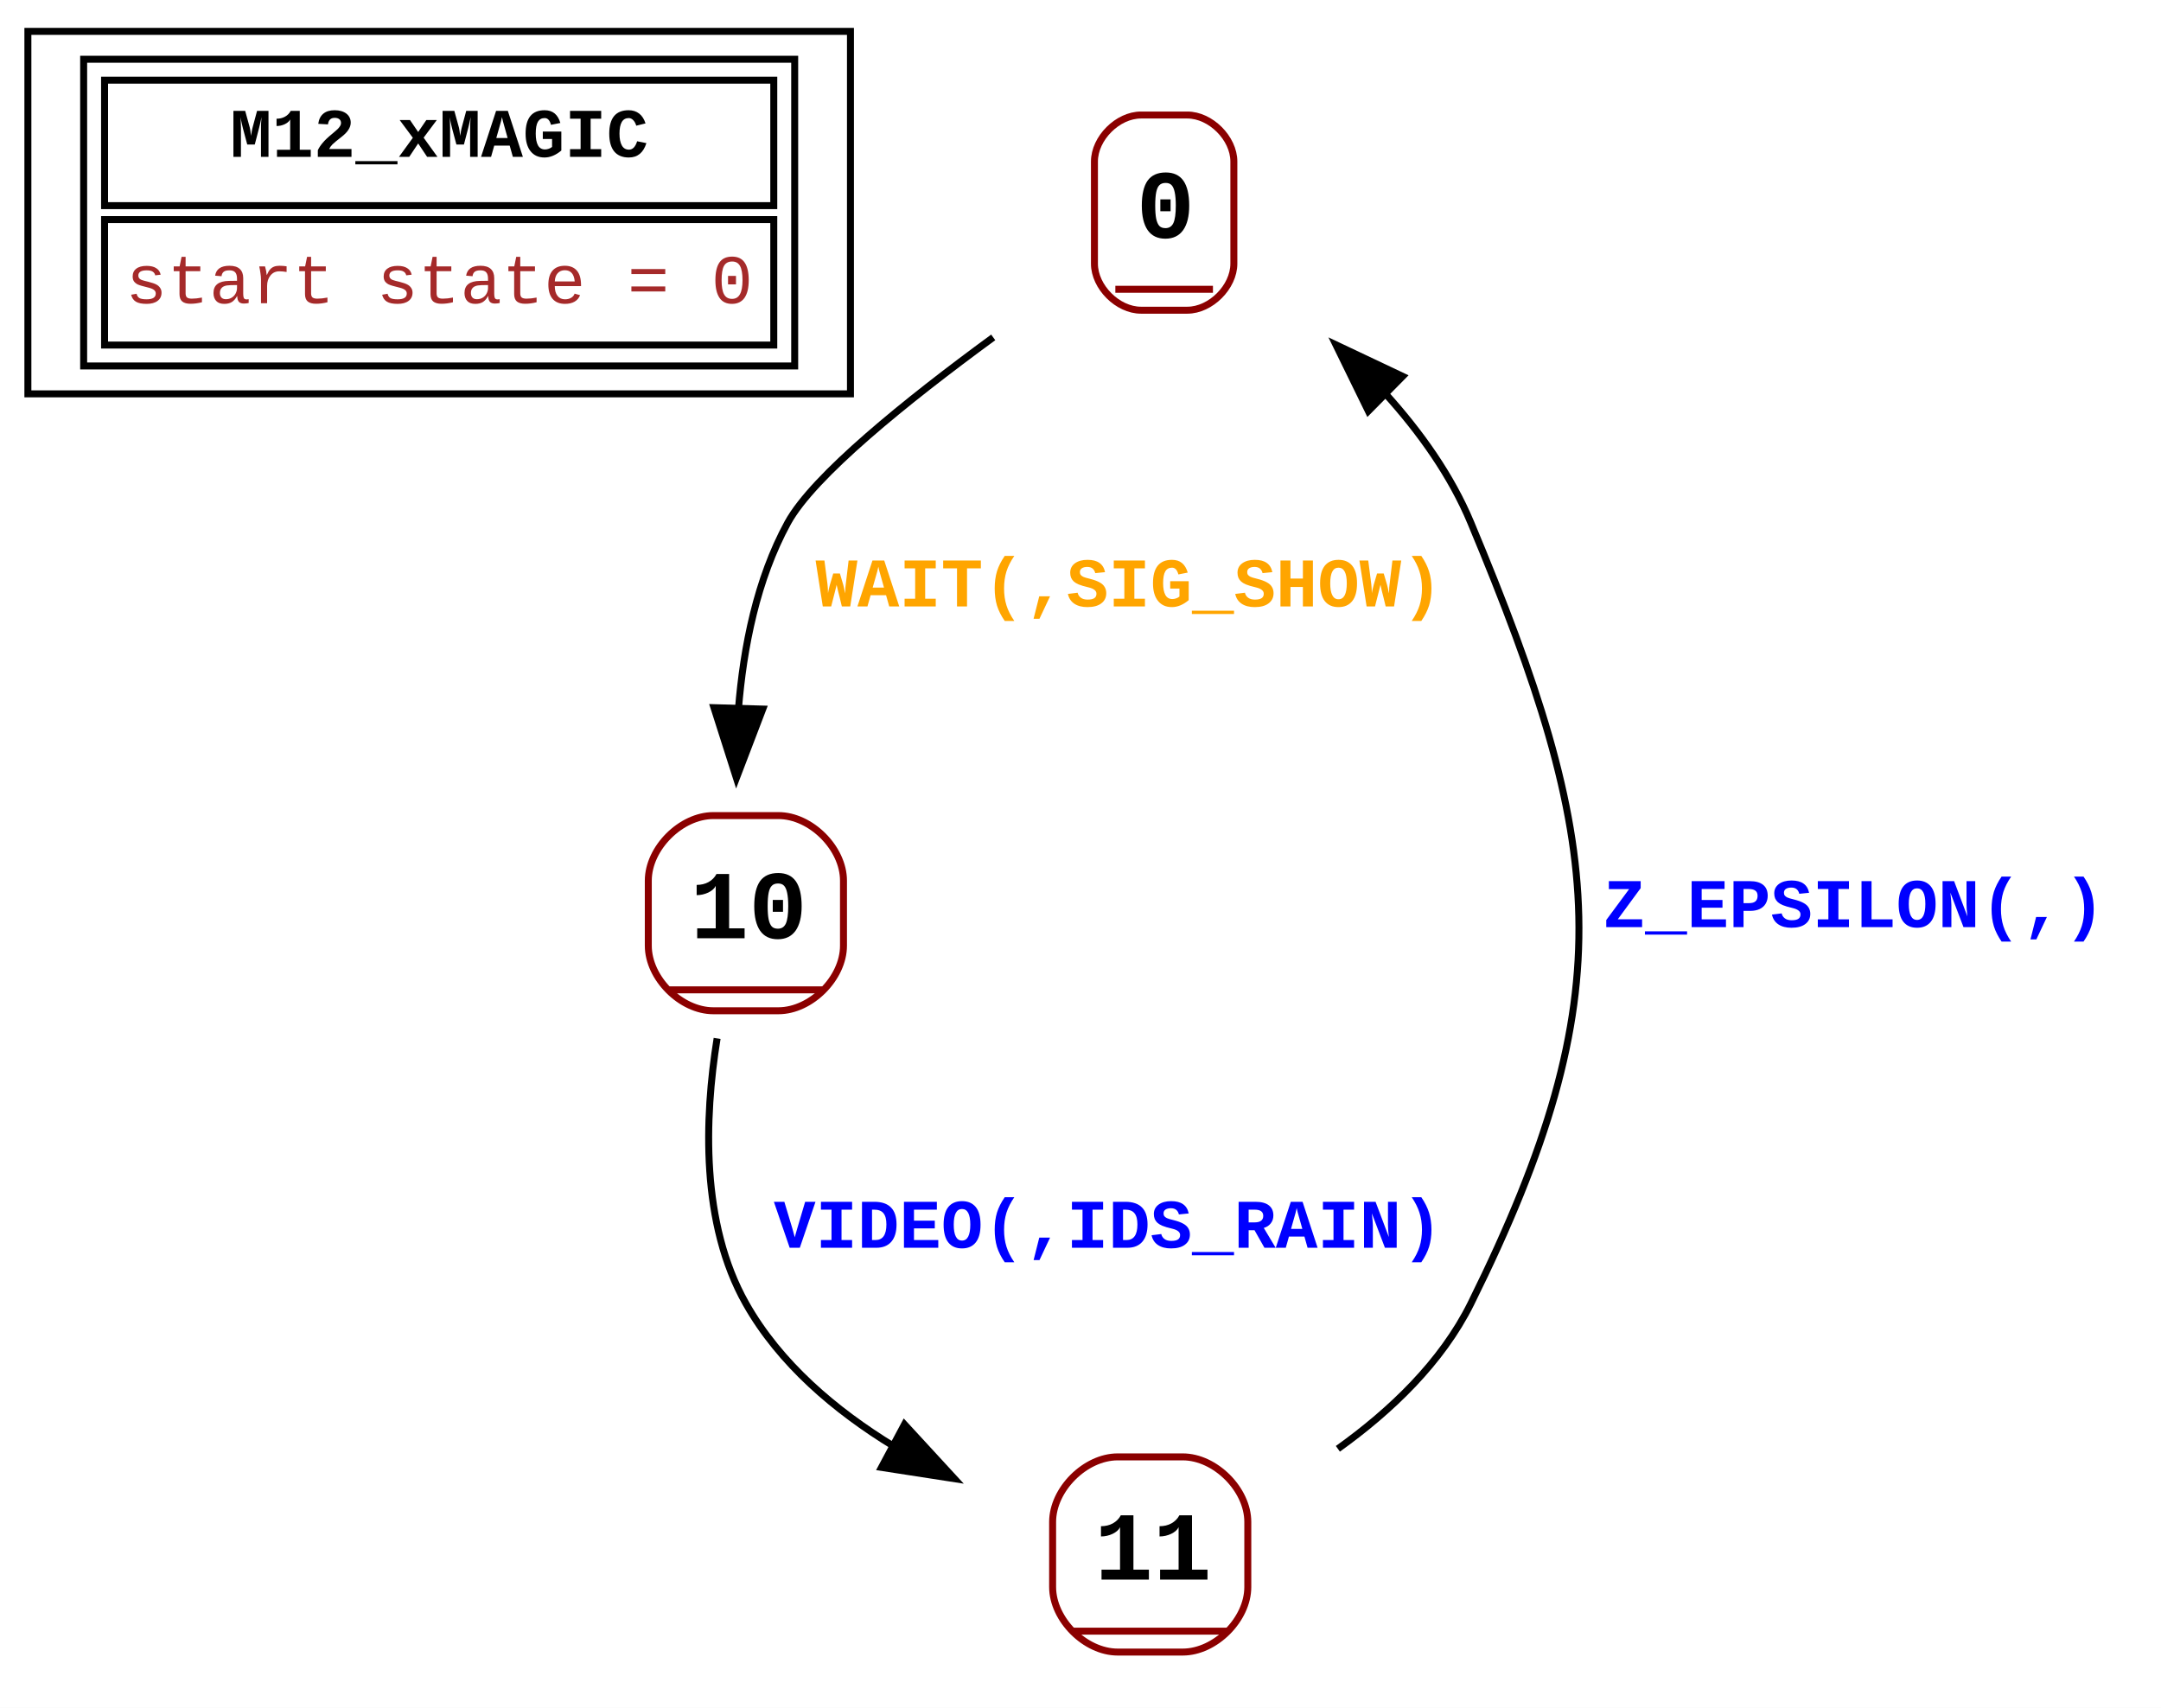
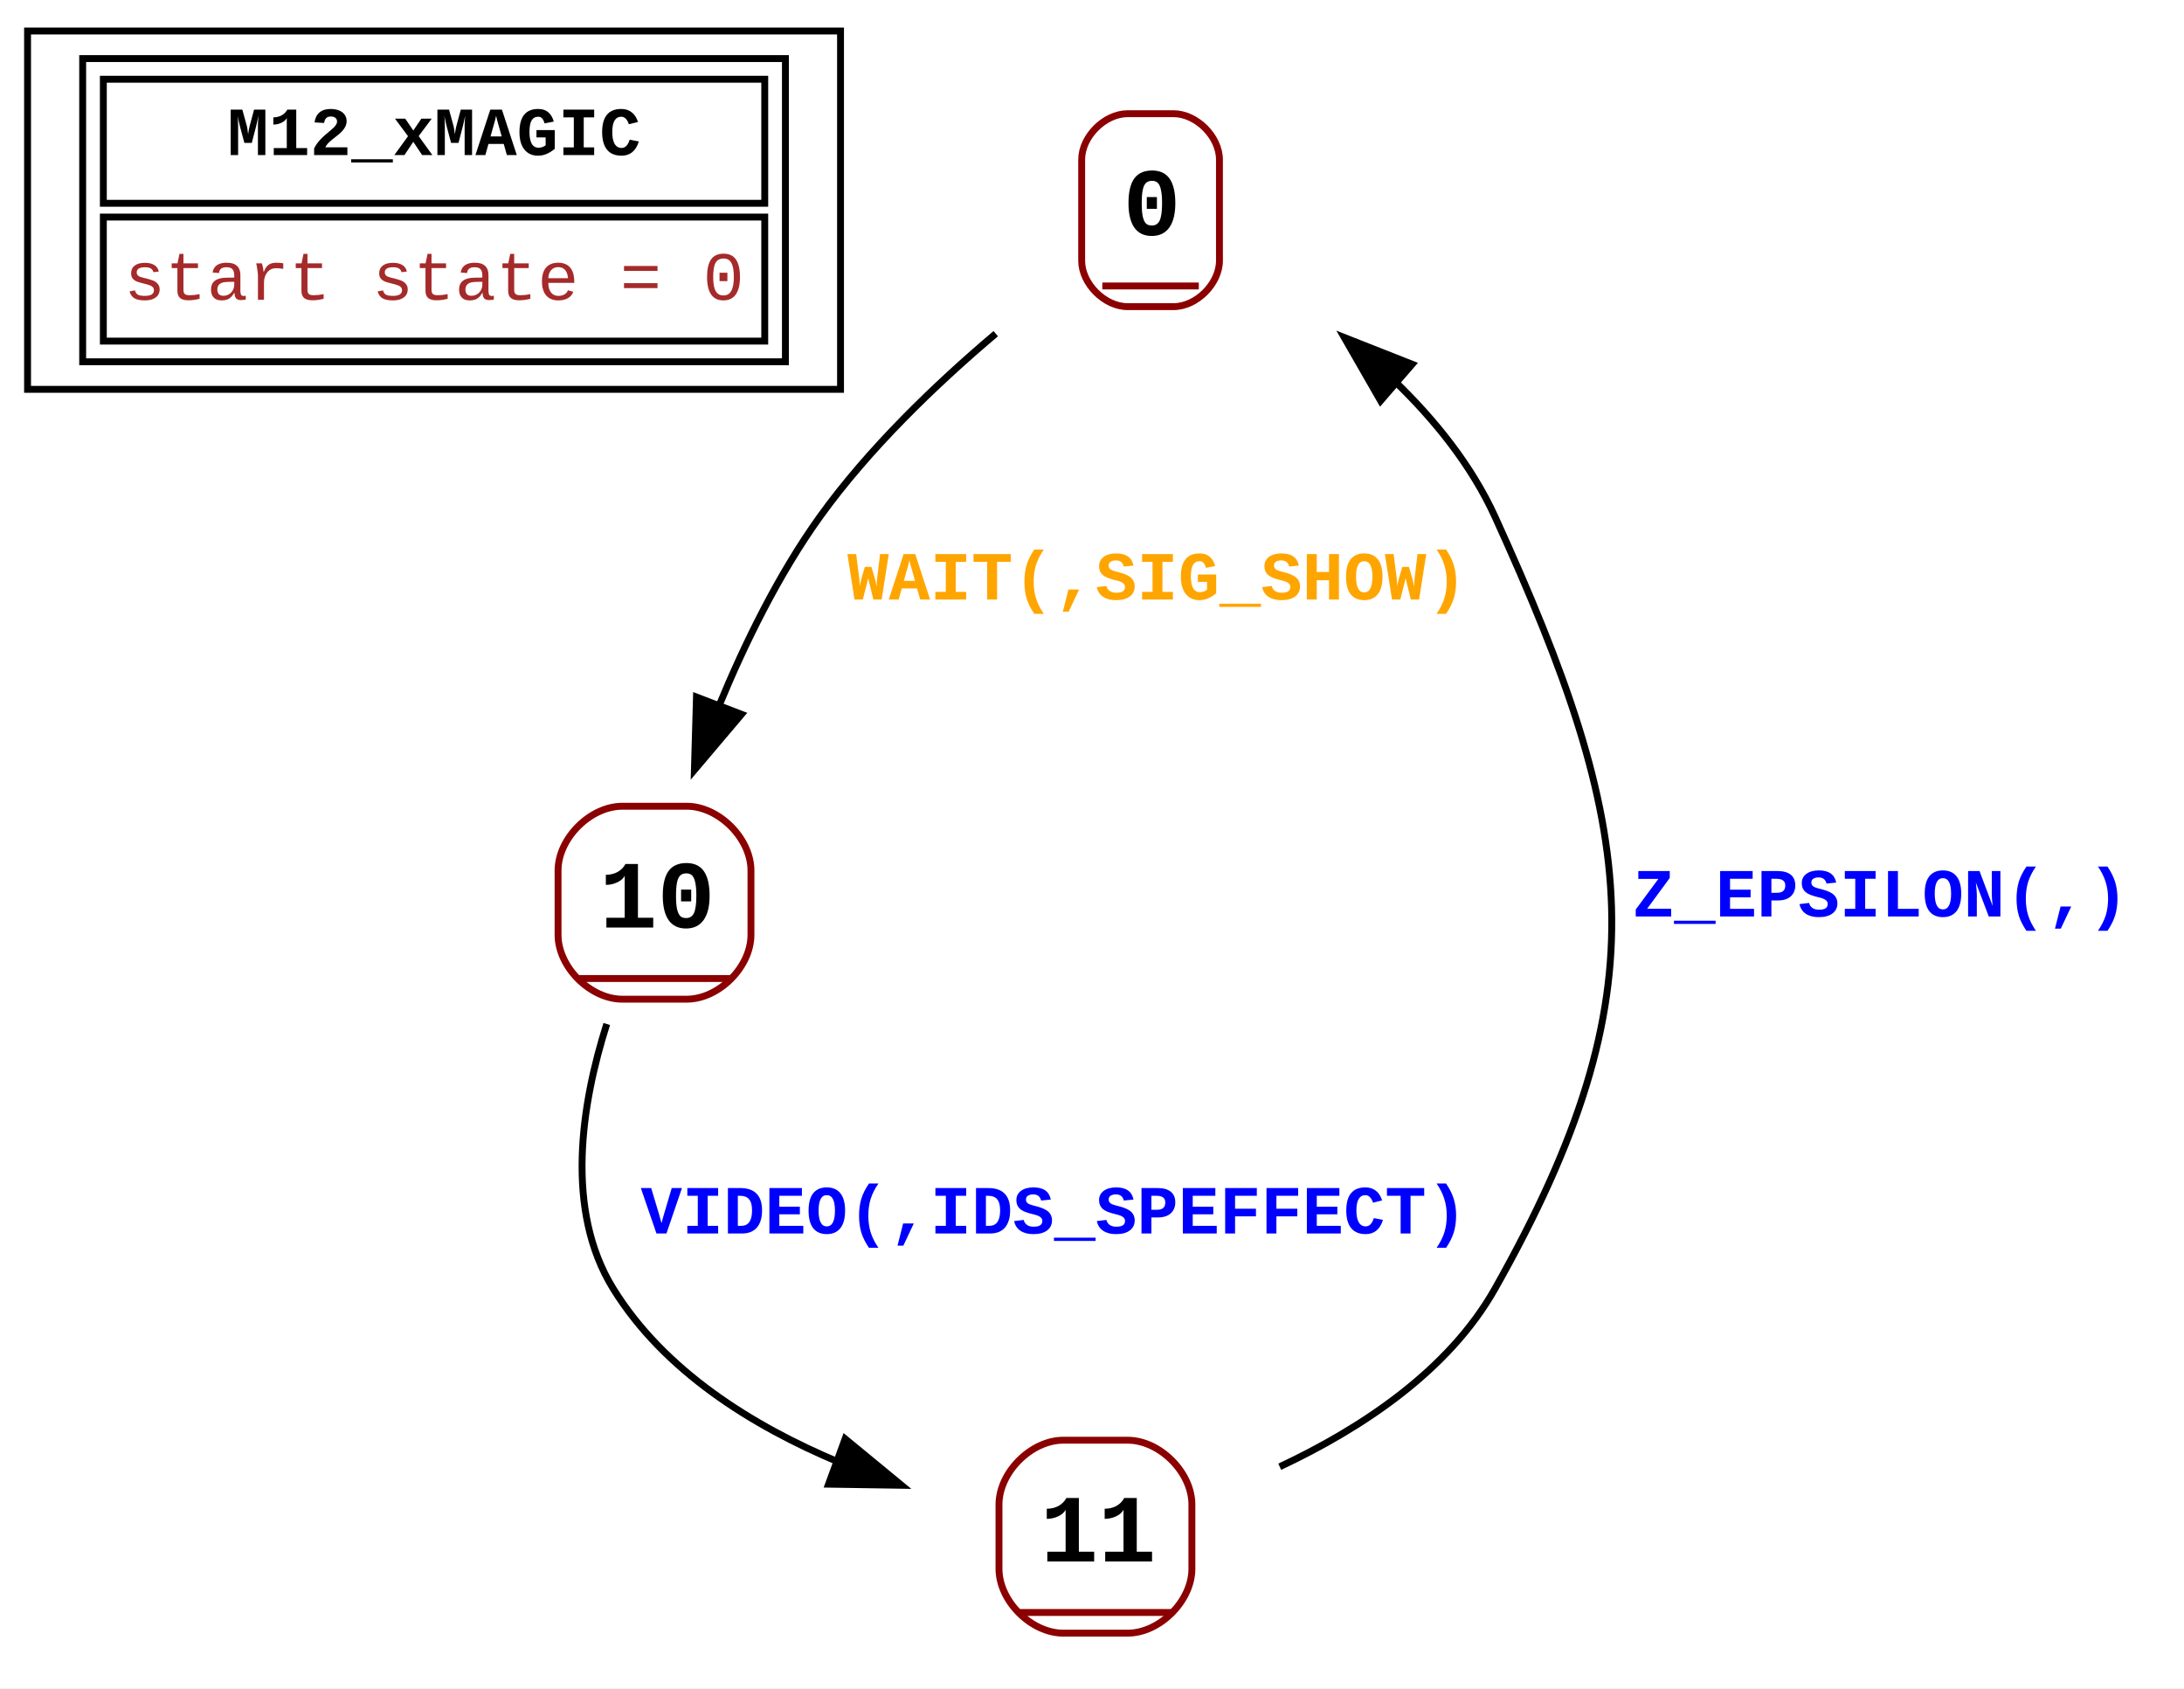
- <svg xmlns="http://www.w3.org/2000/svg" width="310pt" height="245pt" viewBox="0.00 0.00 310.00 245.00">
+ <svg xmlns="http://www.w3.org/2000/svg" width="317pt" height="245pt" viewBox="0.00 0.00 317.00 245.00">
  <g id="graph0" class="graph" transform="scale(1 1) rotate(0) translate(4 241)">
-     <polygon fill="white" stroke="none" points="-4,4 -4,-241 306,-241 306,4 -4,4" />
+     <polygon fill="white" stroke="none" points="-4,4 -4,-241 313,-241 313,4 -4,4" />
    <g id="node1" class="node">
      <polygon fill="none" stroke="black" points="0,-184.5 0,-236.5 118,-236.5 118,-184.5 0,-184.5" />
      <polygon fill="none" stroke="black" points="11,-211.5 11,-229.5 107,-229.5 107,-211.5 11,-211.5" />
      <text text-anchor="start" x="29" y="-218.5" font-family="Courier New" font-weight="bold" font-size="10.00">M12_xMAGIC</text>
      <polygon fill="none" stroke="black" points="11,-191.5 11,-209.5 107,-209.5 107,-191.5 11,-191.5" />
      <text text-anchor="start" x="14" y="-197.5" font-family="Courier New" font-size="10.00" fill="brown">start state = 0</text>
      <polygon fill="none" stroke="black" points="8,-188.5 8,-232.5 110,-232.5 110,-188.5 8,-188.5" />
    </g>
    <g id="node2" class="node">
      <polyline fill="none" stroke="darkred" points="156,-199.5 170,-199.5" />
      <text text-anchor="start" x="159" y="-206.9" font-family="Courier New" font-weight="bold" font-size="14.00">0</text>
      <path fill="none" stroke="darkred" d="M159.67,-196.5C159.67,-196.5 166.33,-196.5 166.33,-196.5 169.67,-196.5 173,-199.83 173,-203.17 173,-203.17 173,-217.83 173,-217.83 173,-221.17 169.67,-224.5 166.33,-224.5 166.33,-224.5 159.67,-224.5 159.67,-224.5 156.33,-224.5 153,-221.17 153,-217.83 153,-217.83 153,-203.17 153,-203.17 153,-199.83 156.33,-196.5 159.67,-196.5" />
    </g>
    <g id="node3" class="node">
-       <polyline fill="none" stroke="darkred" points="92,-99 114,-99" />
-       <text text-anchor="start" x="95" y="-106.4" font-family="Courier New" font-weight="bold" font-size="14.00">10</text>
-       <path fill="none" stroke="darkred" d="M98.33,-96C98.33,-96 107.67,-96 107.67,-96 112.33,-96 117,-100.67 117,-105.33 117,-105.33 117,-114.67 117,-114.67 117,-119.33 112.33,-124 107.67,-124 107.67,-124 98.33,-124 98.33,-124 93.67,-124 89,-119.33 89,-114.67 89,-114.67 89,-105.33 89,-105.33 89,-100.67 93.67,-96 98.33,-96" />
+       <polyline fill="none" stroke="darkred" points="80,-99 102,-99" />
+       <text text-anchor="start" x="83" y="-106.4" font-family="Courier New" font-weight="bold" font-size="14.00">10</text>
+       <path fill="none" stroke="darkred" d="M86.33,-96C86.33,-96 95.67,-96 95.67,-96 100.33,-96 105,-100.67 105,-105.33 105,-105.33 105,-114.67 105,-114.67 105,-119.33 100.33,-124 95.67,-124 95.67,-124 86.33,-124 86.33,-124 81.67,-124 77,-119.33 77,-114.67 77,-114.67 77,-105.33 77,-105.33 77,-100.67 81.67,-96 86.33,-96" />
    </g>
    <g id="edge1" class="edge">
-       <path fill="none" stroke="black" d="M138.48,-192.6C125.99,-183.46 112.67,-172.71 109,-166 104.58,-157.91 102.63,-148.16 101.92,-139.13" />
-       <polygon fill="black" stroke="black" points="105.42,-139.28 101.64,-129.39 98.42,-139.48 105.42,-139.28" />
-       <text text-anchor="start" x="113" y="-154" font-family="Courier New" font-weight="bold" font-size="10.00" fill="orange">WAIT(,SIG_SHOW)</text>
+       <path fill="none" stroke="black" d="M140.53,-192.58C131.74,-185.15 122.09,-175.86 115,-166 109.04,-157.7 104.12,-147.68 100.32,-138.48" />
+       <polygon fill="black" stroke="black" points="103.63,-137.34 96.79,-129.26 97.09,-139.85 103.63,-137.34" />
+       <text text-anchor="start" x="119" y="-154" font-family="Courier New" font-weight="bold" font-size="10.00" fill="orange">WAIT(,SIG_SHOW)</text>
    </g>
    <g id="node4" class="node">
-       <polyline fill="none" stroke="darkred" points="150,-7 172,-7" />
-       <text text-anchor="start" x="153" y="-14.4" font-family="Courier New" font-weight="bold" font-size="14.00">11</text>
-       <path fill="none" stroke="darkred" d="M156.33,-4C156.33,-4 165.67,-4 165.67,-4 170.33,-4 175,-8.67 175,-13.33 175,-13.33 175,-22.67 175,-22.67 175,-27.33 170.33,-32 165.67,-32 165.67,-32 156.33,-32 156.33,-32 151.67,-32 147,-27.33 147,-22.67 147,-22.67 147,-13.33 147,-13.33 147,-8.67 151.67,-4 156.33,-4" />
+       <polyline fill="none" stroke="darkred" points="144,-7 166,-7" />
+       <text text-anchor="start" x="147" y="-14.4" font-family="Courier New" font-weight="bold" font-size="14.00">11</text>
+       <path fill="none" stroke="darkred" d="M150.33,-4C150.33,-4 159.67,-4 159.67,-4 164.33,-4 169,-8.67 169,-13.33 169,-13.33 169,-22.67 169,-22.67 169,-27.33 164.33,-32 159.67,-32 159.67,-32 150.33,-32 150.33,-32 145.67,-32 141,-27.33 141,-22.67 141,-22.67 141,-13.33 141,-13.33 141,-8.67 145.67,-4 150.33,-4" />
    </g>
    <g id="edge2" class="edge">
-       <path fill="none" stroke="black" d="M98.87,-92.03C97.03,-80.56 96.52,-65.47 103,-54 107.86,-45.39 115.79,-38.66 124.24,-33.5" />
-       <polygon fill="black" stroke="black" points="125.75,-36.66 132.92,-28.87 122.45,-30.49 125.75,-36.66" />
-       <text text-anchor="start" x="107" y="-62" font-family="Courier New" font-weight="bold" font-size="10.00" fill="blue">VIDEO(,IDS_RAIN)</text>
+       <path fill="none" stroke="black" d="M84.07,-92.4C80.39,-80.82 77.93,-65.44 85,-54 92.37,-42.08 105.16,-34.08 117.81,-28.79" />
+       <polygon fill="black" stroke="black" points="118.67,-32.2 126.86,-25.46 116.26,-25.62 118.67,-32.2" />
+       <text text-anchor="start" x="89" y="-62" font-family="Courier New" font-weight="bold" font-size="10.00" fill="blue">VIDEO(,IDS_SPEFFECT)</text>
    </g>
    <g id="edge3" class="edge">
-       <path fill="none" stroke="black" d="M187.92,-33.16C195.5,-38.58 202.81,-45.55 207,-54 229.11,-98.6 226.18,-120.07 207,-166 204.18,-172.77 199.73,-179.01 194.73,-184.54" />
-       <polygon fill="black" stroke="black" points="192.29,-182.03 187.64,-191.54 197.21,-187.01 192.29,-182.03" />
-       <text text-anchor="start" x="226" y="-108" font-family="Courier New" font-weight="bold" font-size="10.00" fill="blue">Z_EPSILON(,)</text>
+       <path fill="none" stroke="black" d="M181.75,-28.15C193.54,-33.68 206.24,-42.02 213,-54 237.47,-97.35 233.63,-120.7 213,-166 209.62,-173.41 204.29,-180.06 198.34,-185.78" />
+       <polygon fill="black" stroke="black" points="196.39,-182.84 191.11,-192.03 200.97,-188.14 196.39,-182.84" />
+       <text text-anchor="start" x="233" y="-108" font-family="Courier New" font-weight="bold" font-size="10.00" fill="blue">Z_EPSILON(,)</text>
    </g>
  </g>
</svg>
